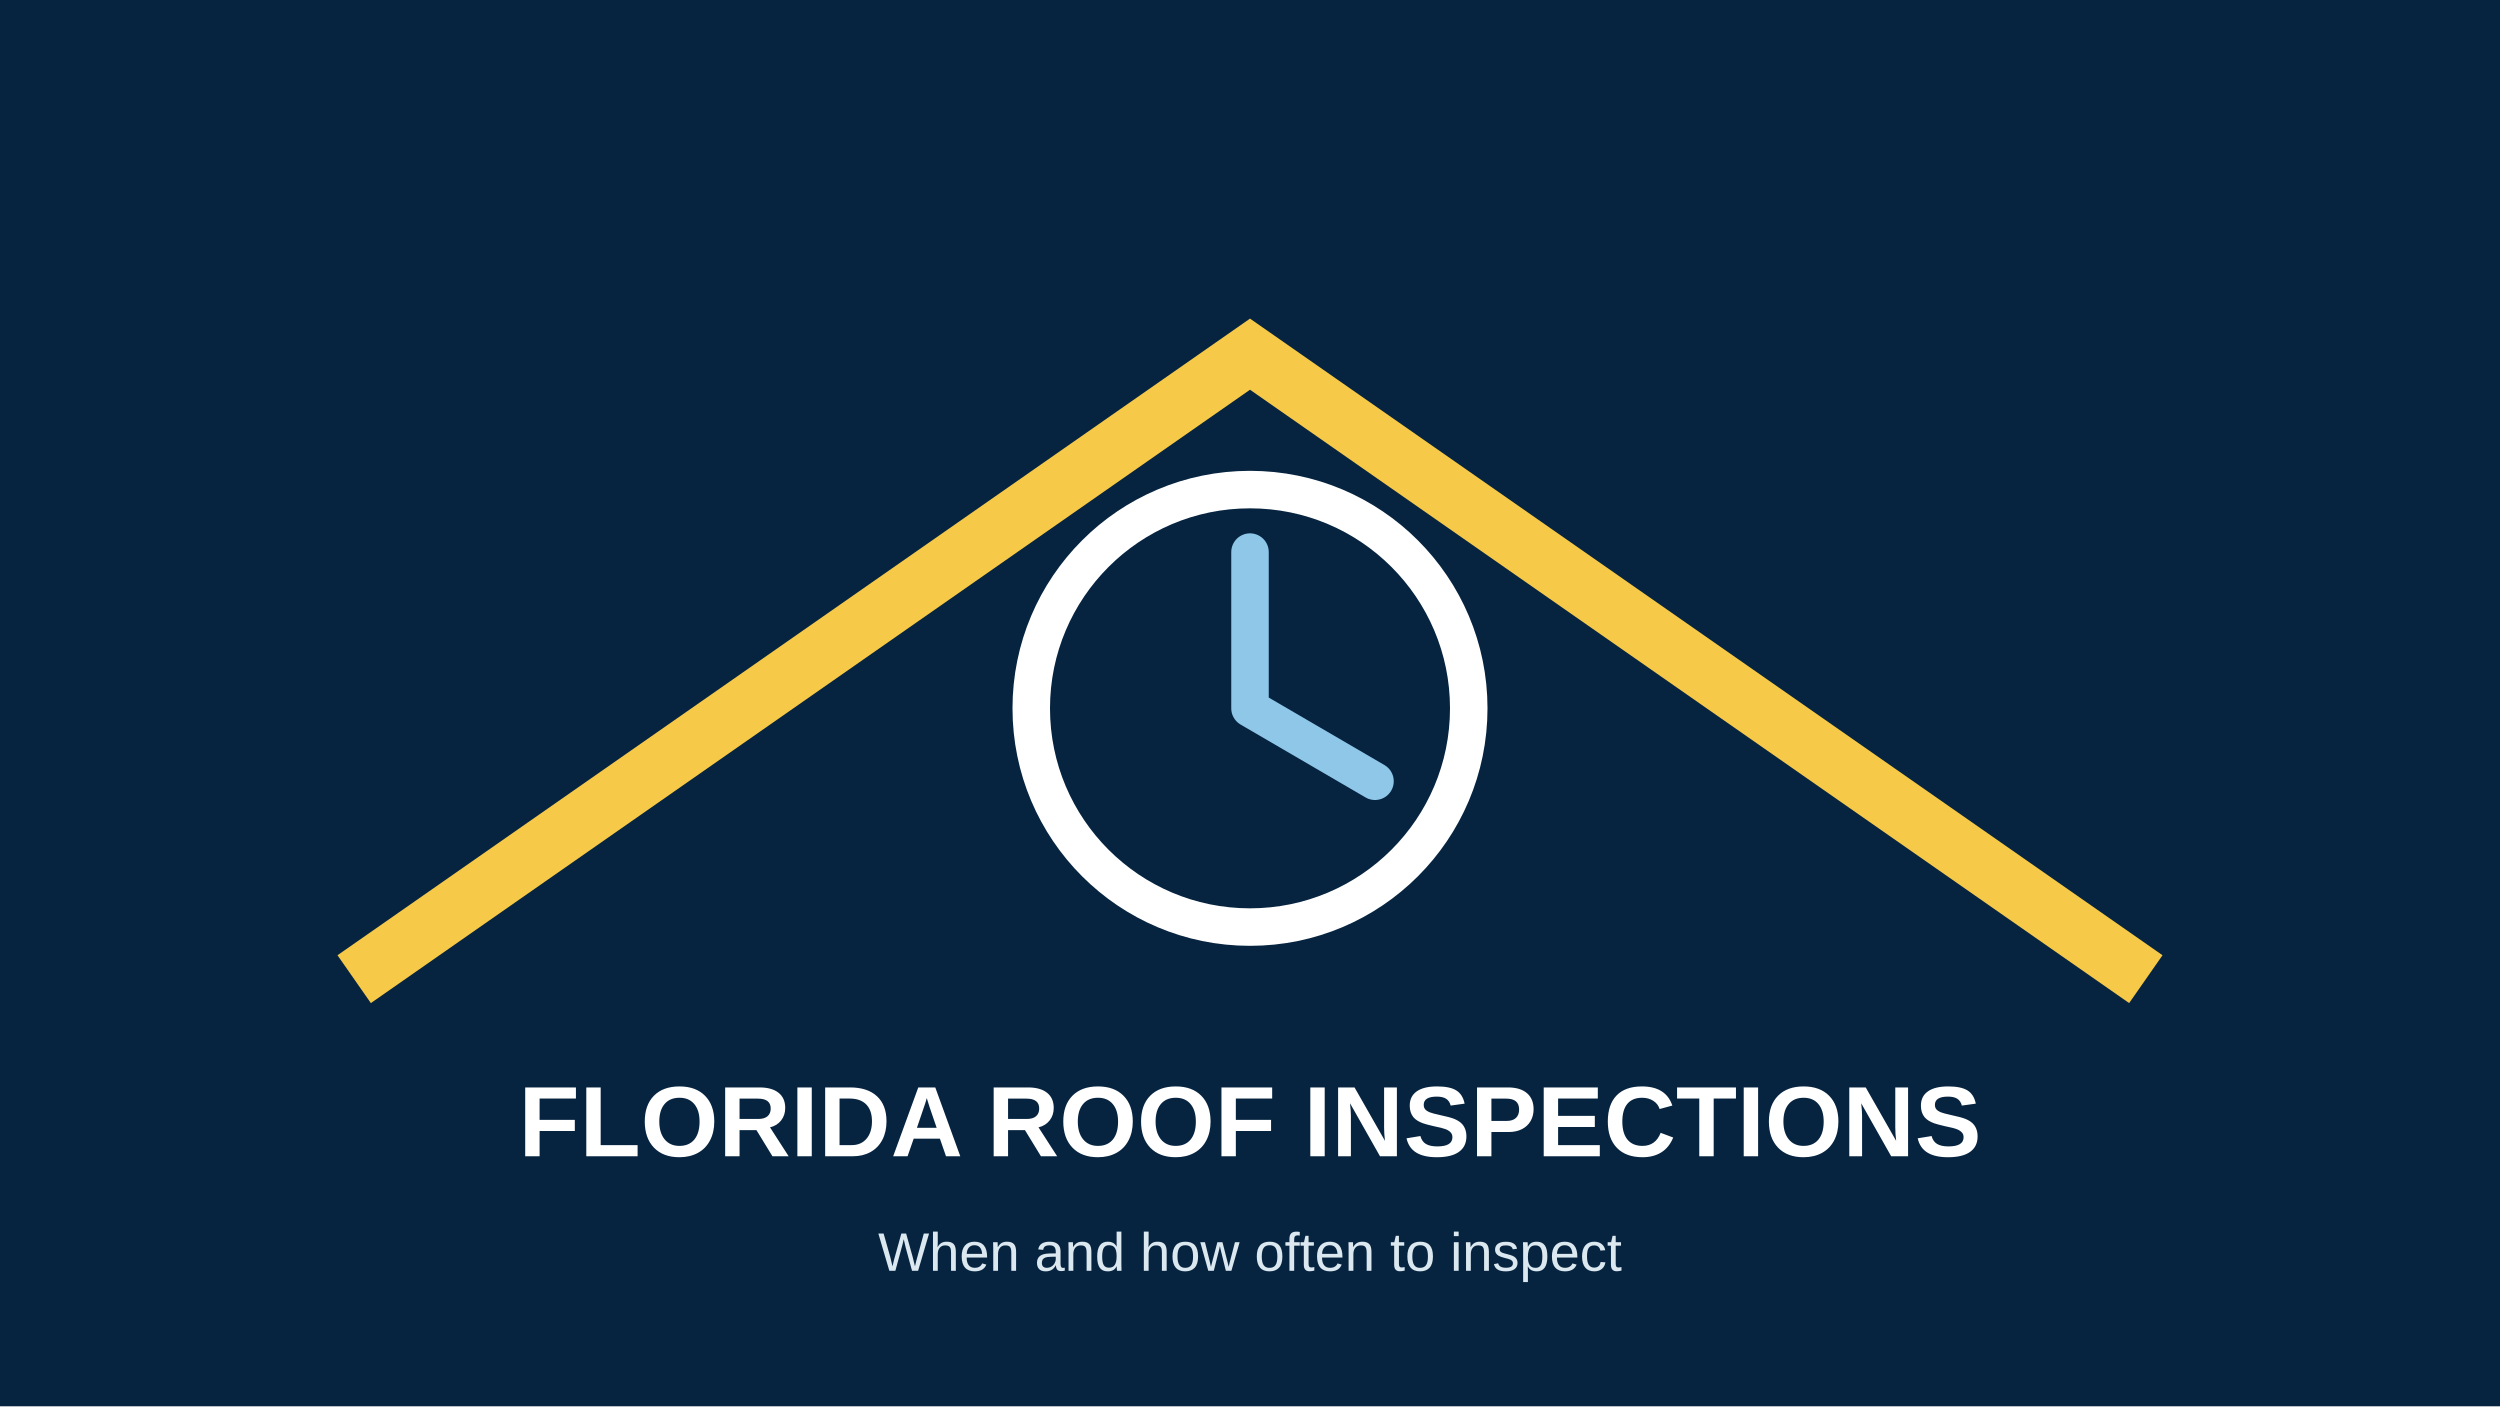
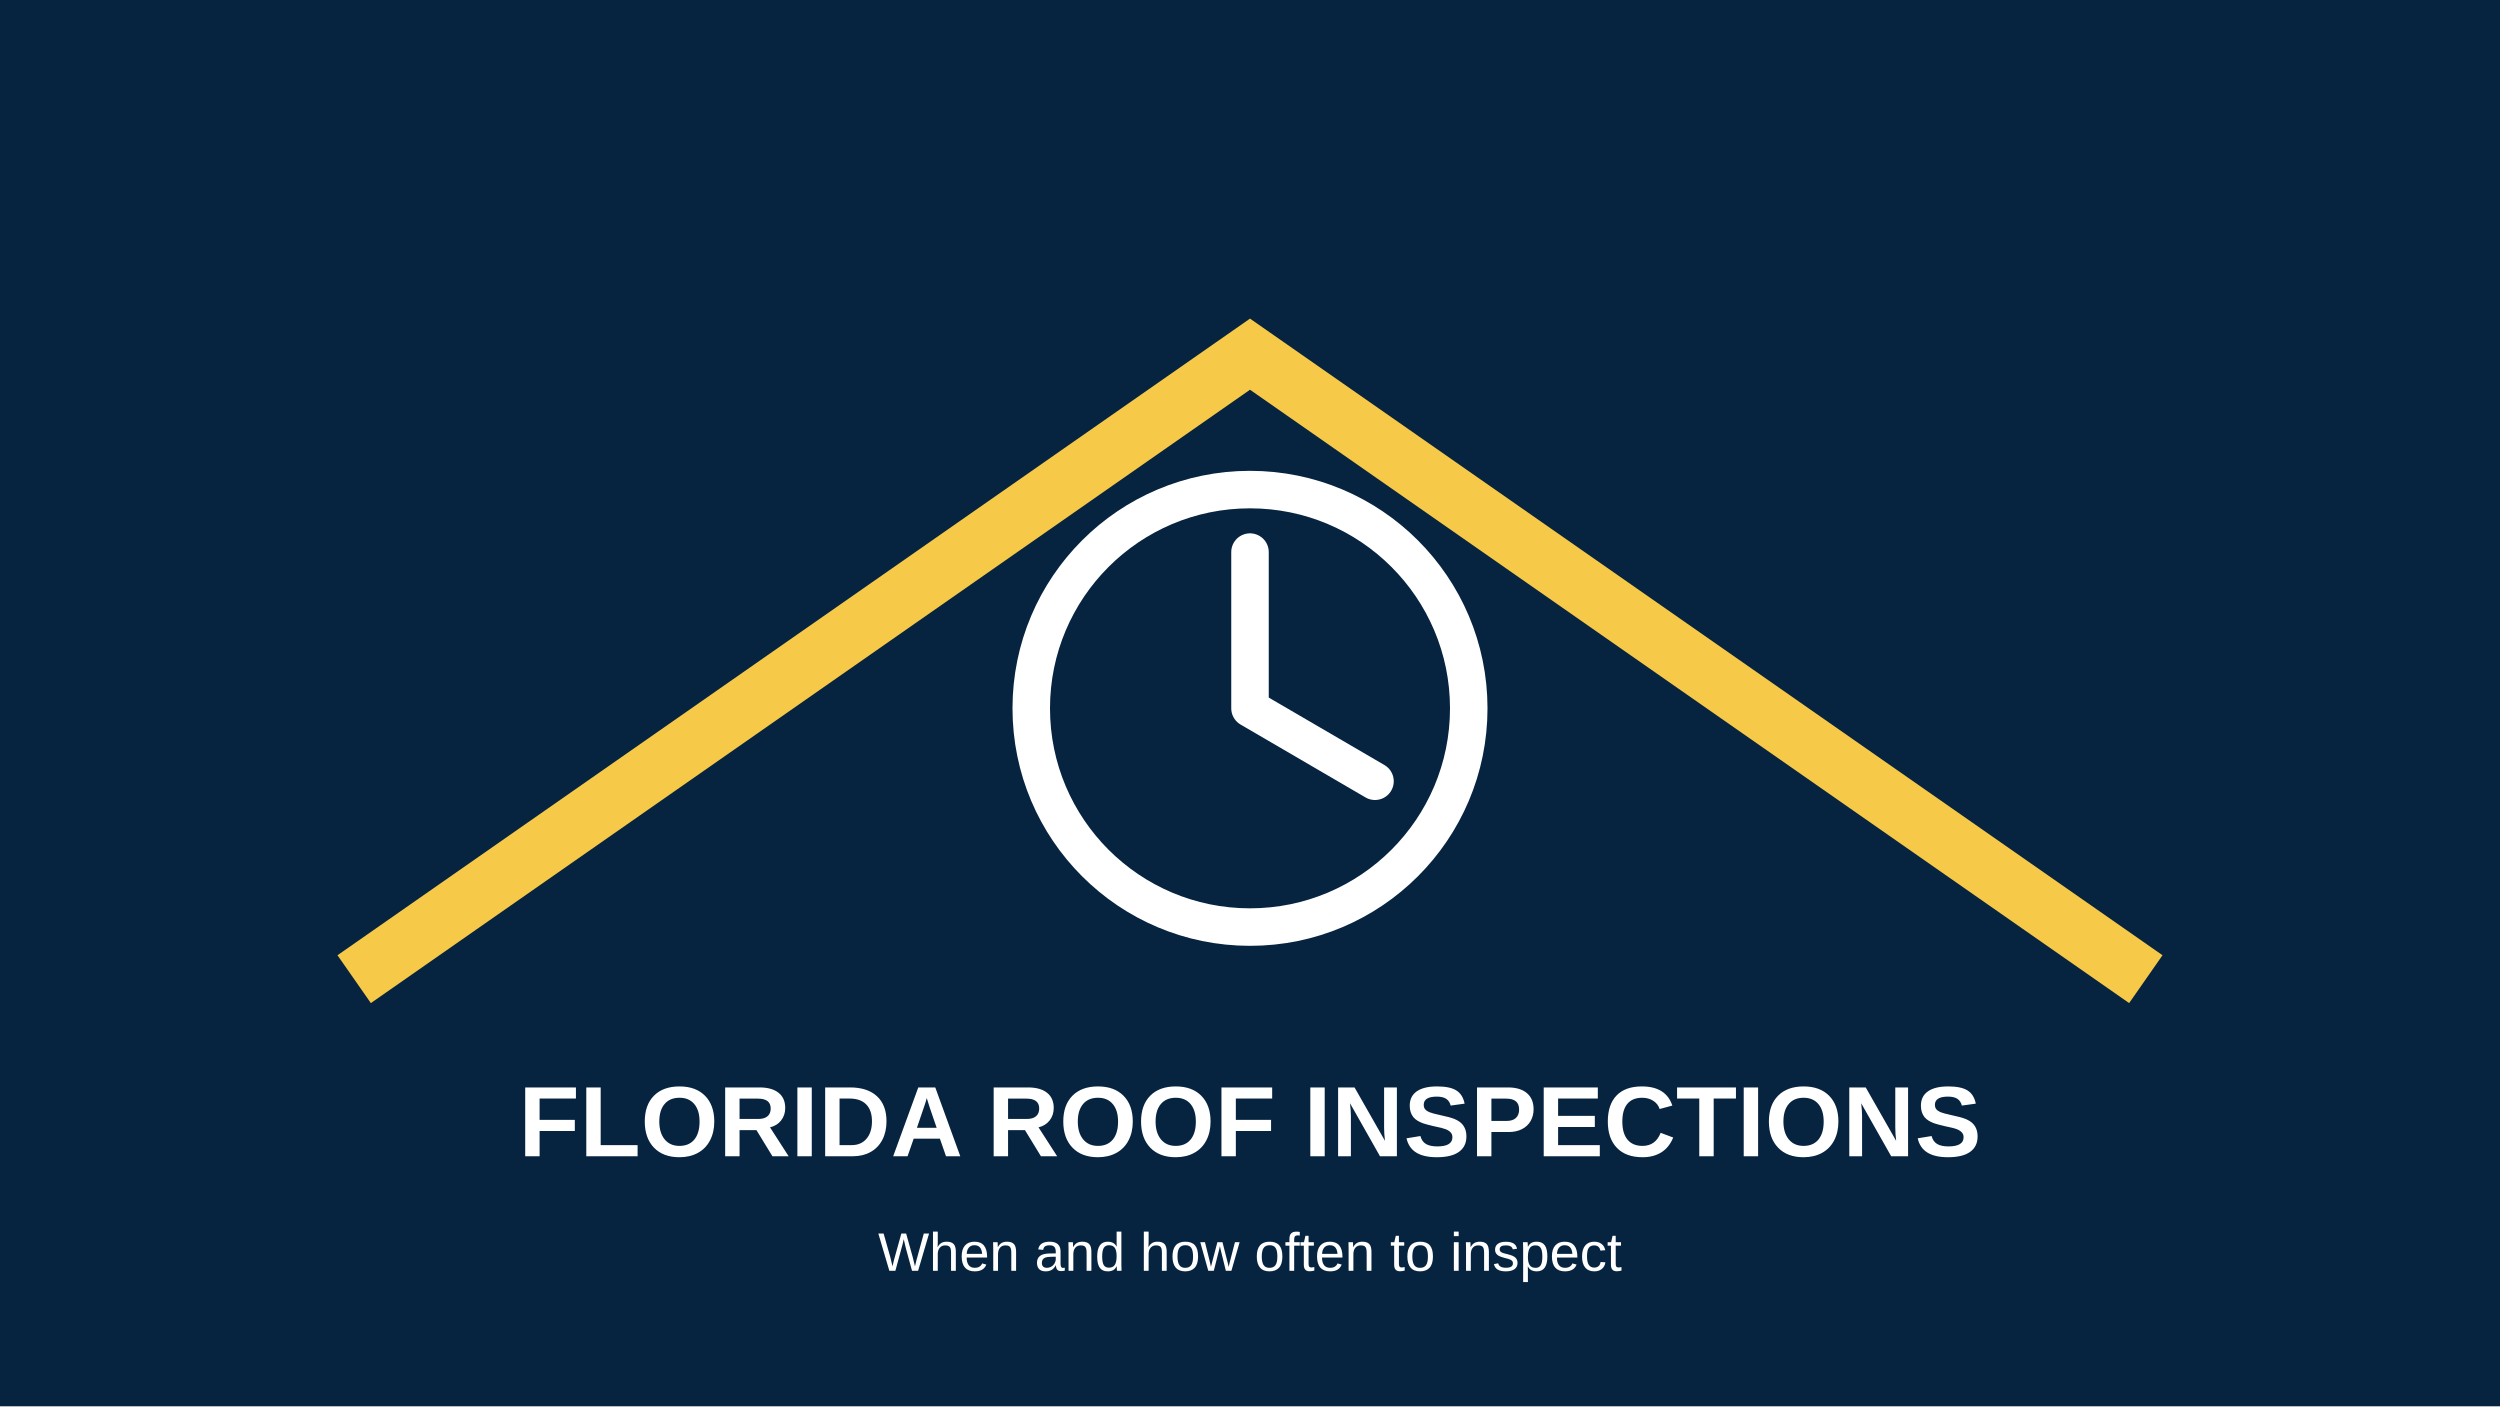
<svg xmlns="http://www.w3.org/2000/svg" viewBox="0 0 1200 675">
  <rect width="1200" height="675" fill="#062440" />
  <path d="M170 470 600 170l430 300" fill="none" stroke="#f7c948" stroke-width="28" />
  <circle cx="600" cy="340" r="105" fill="none" stroke="#fff" stroke-width="18" />
-   <path d="M600 340 600 265M600 340l60 35" stroke="#8fc7e8" stroke-width="18" stroke-linecap="round" />
+   <path d="M600 340 600 265M600 340l60 35" stroke="#fff" stroke-width="18" stroke-linecap="round" />
  <text x="600" y="555" fill="#fff" font-family="Arial,sans-serif" font-size="48" font-weight="700" text-anchor="middle">FLORIDA ROOF INSPECTIONS</text>
-   <text x="600" y="610" fill="#dbe8f0" font-family="Arial,sans-serif" font-size="26" text-anchor="middle">When and how often to inspect</text>
+   <text x="600" y="610" fill="#fff" font-family="Arial,sans-serif" font-size="26" text-anchor="middle">When and how often to inspect</text>
</svg>
